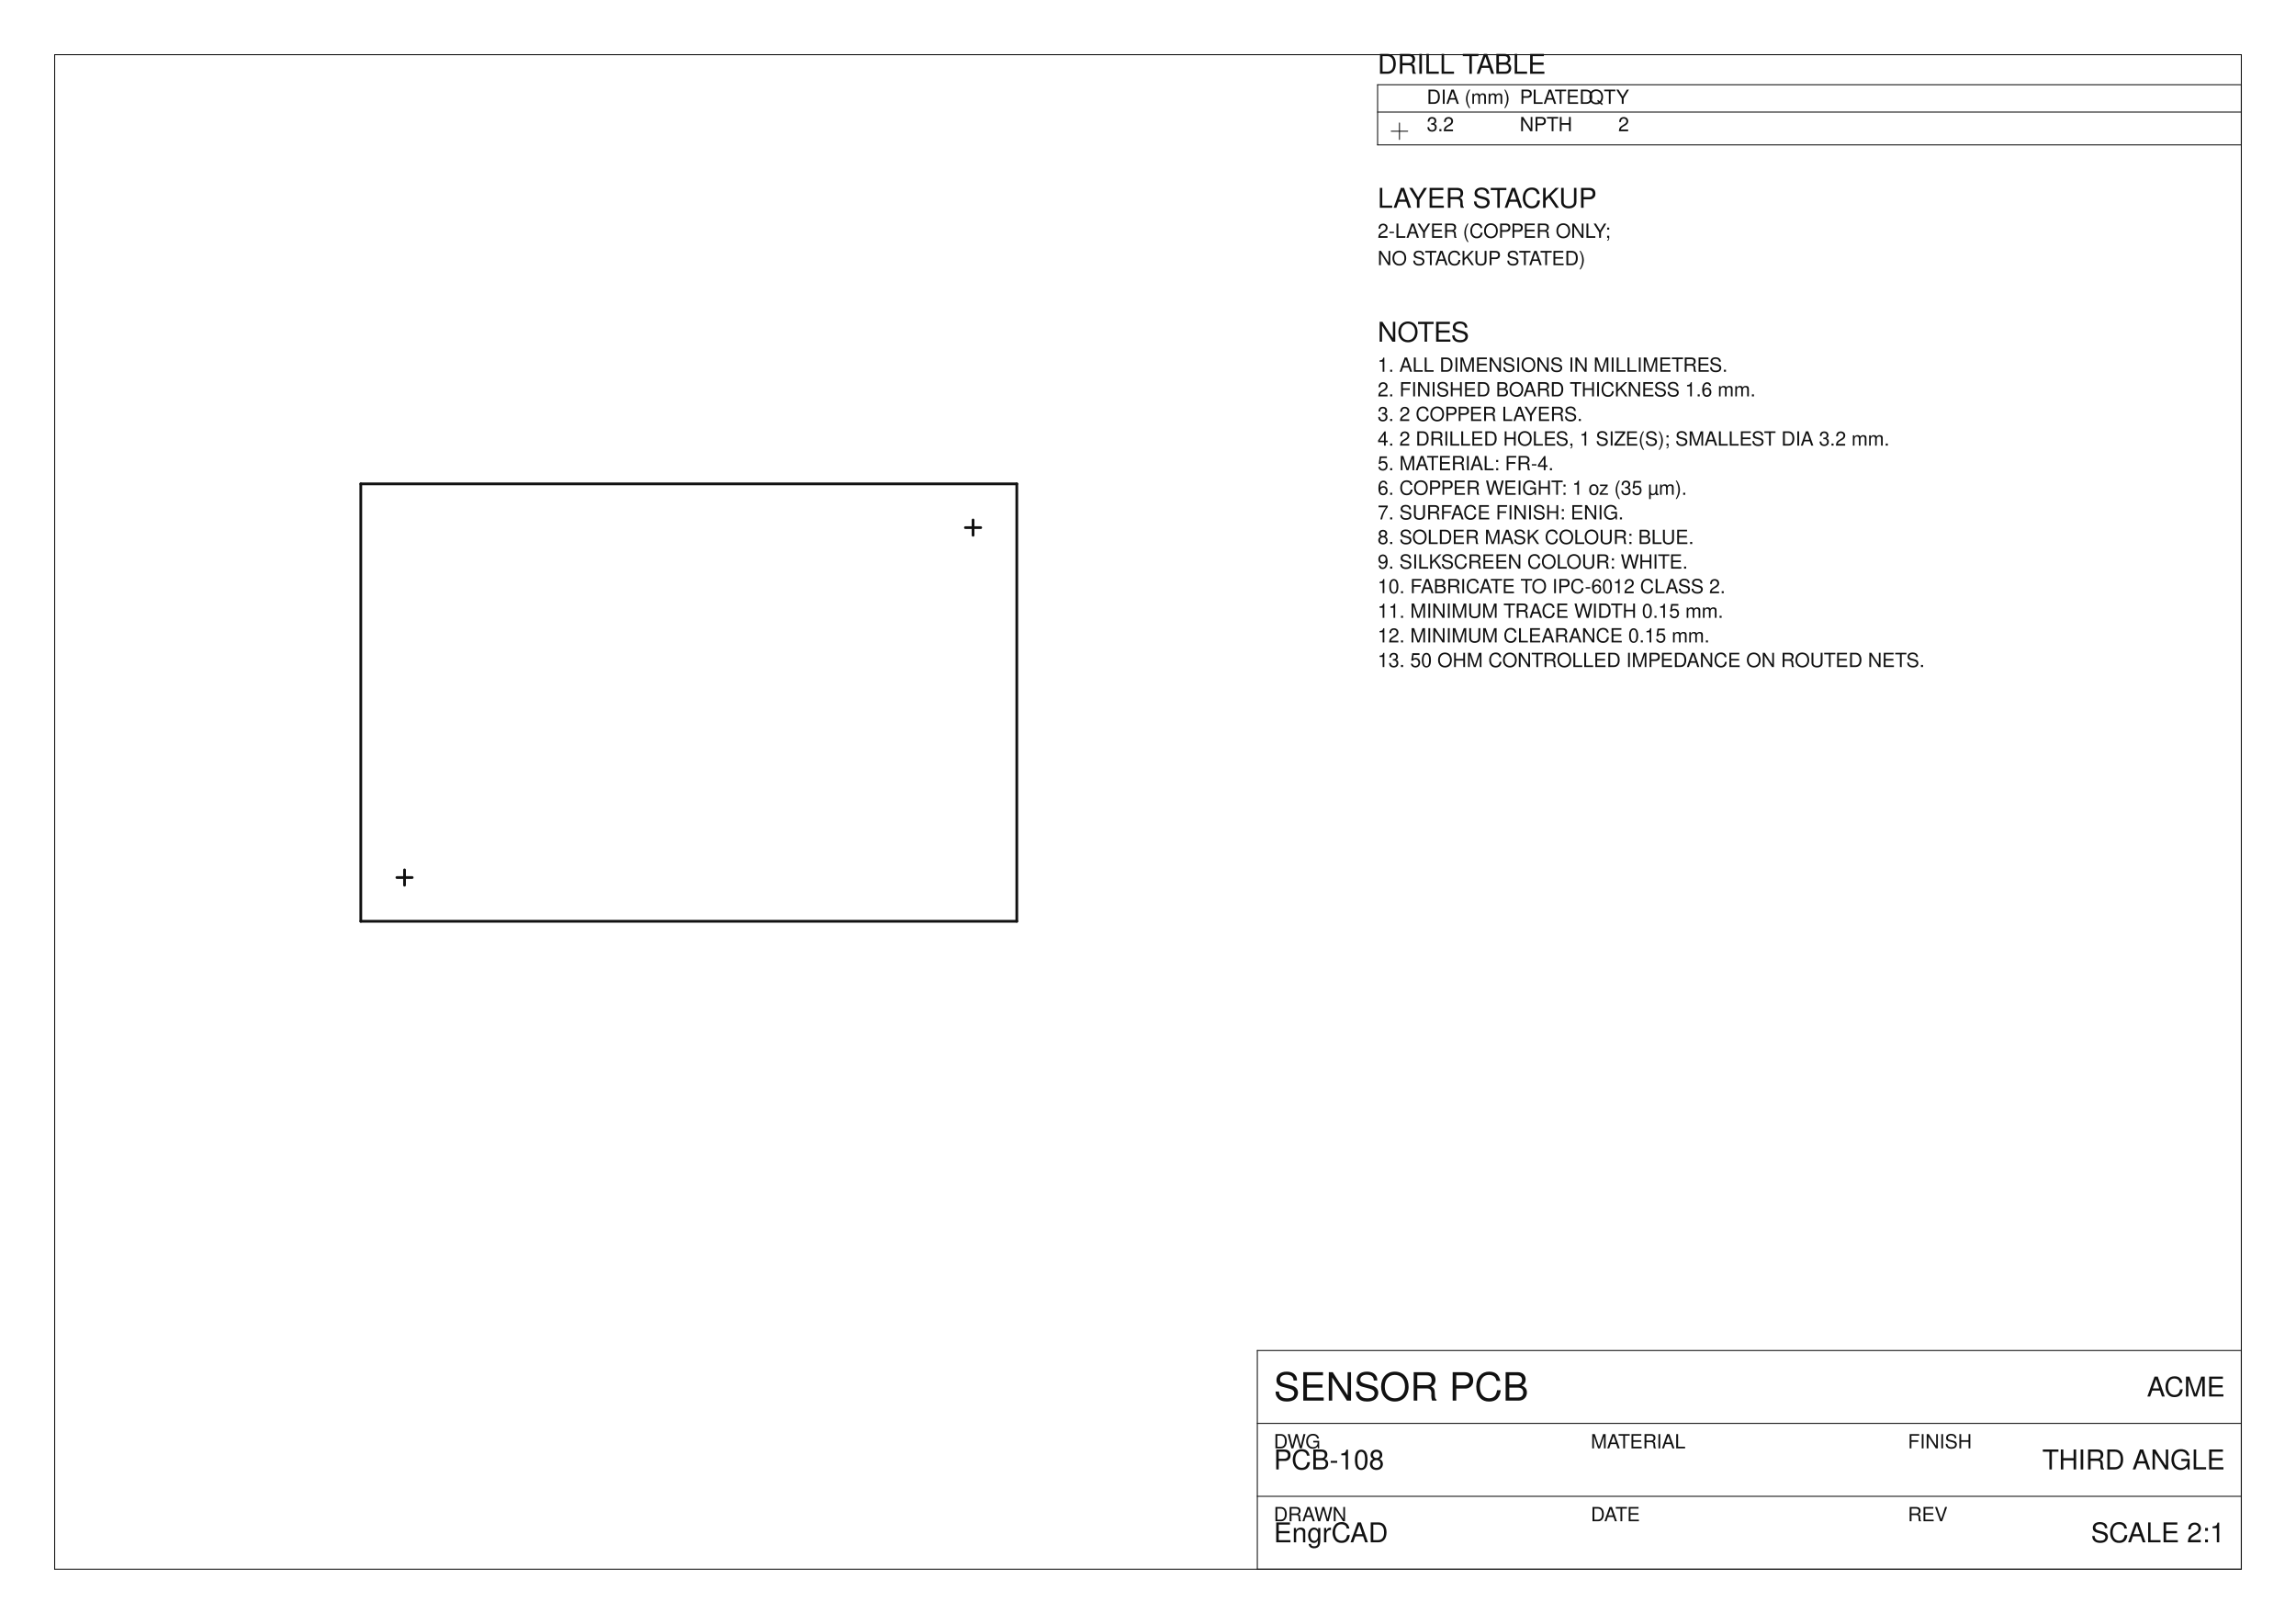
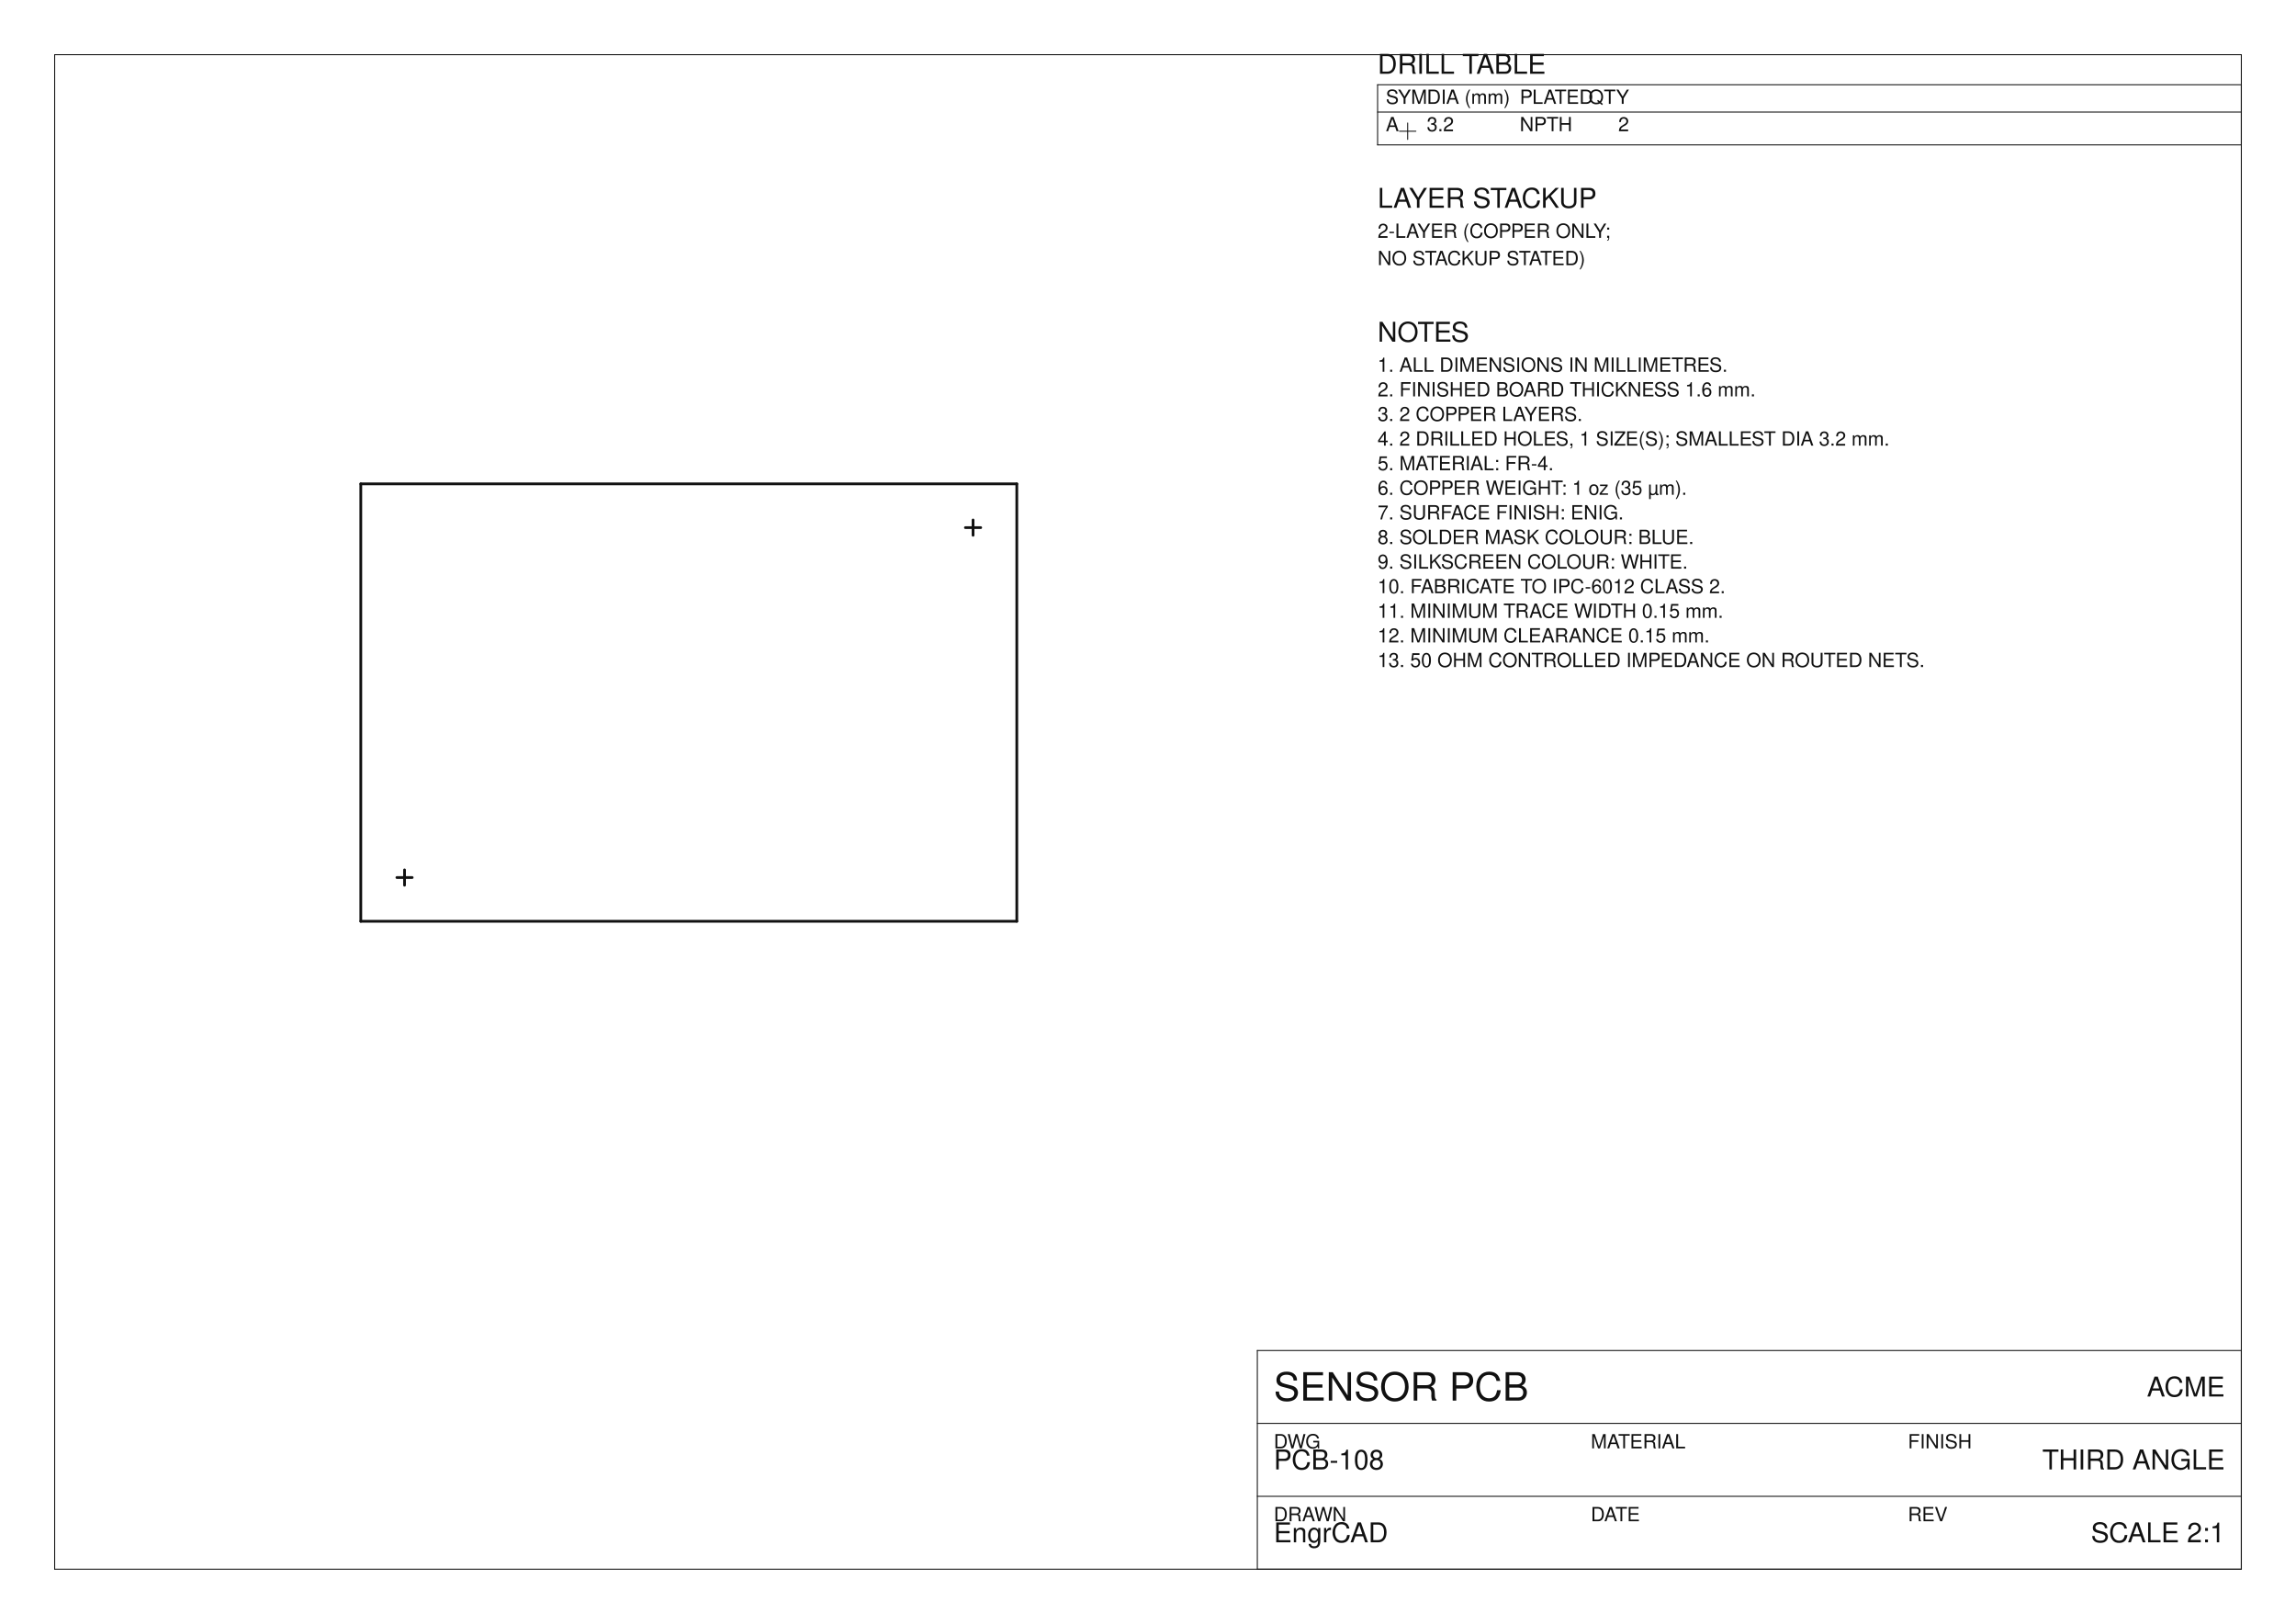
<svg xmlns="http://www.w3.org/2000/svg" viewBox="0 -297 420 297" width="420mm" height="297mm">
  <g transform="scale(1,-1)">
    <g id="border" class="thin" fill="none" stroke="#111111" stroke-width="0.18" stroke-linecap="round" stroke-linejoin="round">
      <path d="M10 10 L410 10" />
      <path d="M410 10 L410 287" />
      <path d="M410 287 L10 287" />
      <path d="M10 287 L10 10" />
    </g>
    <g id="titleblock" class="thin" fill="none" stroke="#111111" stroke-width="0.18" stroke-linecap="round" stroke-linejoin="round">
      <path d="M230 10 L410 10" />
      <path d="M410 10 L410 50" />
      <path d="M410 50 L230 50" />
      <path d="M230 50 L230 10" />
      <path d="M230 36.667 L410 36.667" />
      <path d="M230 23.333 L410 23.333" />
    </g>
    <g id="outline" class="visible" fill="none" stroke="#111111" stroke-width="0.5" stroke-linecap="round" stroke-linejoin="round">
      <path d="M66 128.5 L186 128.5" />
      <path d="M186 128.5 L186 208.5" />
      <path d="M186 208.5 L66 208.5" />
      <path d="M66 208.5 L66 128.5" />
    </g>
    <g id="drills" class="visible" fill="none" stroke="#111111" stroke-width="0.5" stroke-linecap="round" stroke-linejoin="round">
      <path d="M72.6 136.5 L75.4 136.5" />
      <path d="M74 135.1 L74 137.9" />
      <path d="M176.6 200.5 L179.4 200.5" />
      <path d="M178 199.1 L178 201.9" />
    </g>
    <g id="tables" class="thin" fill="none" stroke="#111111" stroke-width="0.18" stroke-linecap="round" stroke-linejoin="round">
      <path d="M252 276.5 L410 276.5" />
-       <path d="M254.5 273 L257.5 273" />
-       <path d="M256 271.5 L256 274.5" />
+       <path d="M256 273 L259 273" />
+       <path d="M257.5 271.5 L257.5 274.5" />
      <path d="M252 270.5 L410 270.5" />
      <path d="M410 270.5 L410 281.5" />
      <path d="M410 281.5 L252 281.5" />
      <path d="M252 281.5 L252 270.5" />
    </g>
  </g>
  <g id="titleblock" fill="#111111" stroke="none" font-family="Helvetica, Arial, sans-serif">
    <text x="233" y="-40.833" font-size="7.143" text-anchor="start">SENSOR PCB</text>
    <text x="407" y="-41.583" font-size="5" text-anchor="end">ACME</text>
    <text x="233" y="-32.1" font-size="3.571" text-anchor="start">DWG</text>
    <text x="233" y="-28.25" font-size="5" text-anchor="start">PCB-108</text>
    <text x="291" y="-32.1" font-size="3.571" text-anchor="start">MATERIAL</text>
    <text x="349" y="-32.1" font-size="3.571" text-anchor="start">FINISH</text>
    <text x="233" y="-18.767" font-size="3.571" text-anchor="start">DRAWN</text>
    <text x="233" y="-14.917" font-size="5" text-anchor="start">EngrCAD</text>
    <text x="291" y="-18.767" font-size="3.571" text-anchor="start">DATE</text>
    <text x="349" y="-18.767" font-size="3.571" text-anchor="start">REV</text>
    <text x="407" y="-14.917" font-size="5" text-anchor="end">SCALE 2:1</text>
    <text x="407" y="-28.25" font-size="5" text-anchor="end">THIRD ANGLE</text>
  </g>
  <g id="tables" fill="#111111" stroke="none" font-family="Helvetica, Arial, sans-serif">
    <text x="252" y="-283.5" font-size="5" text-anchor="start">DRILL TABLE</text>
+     <text x="253.5" y="-278" font-size="3.571" text-anchor="start">SYM</text>
    <text x="261" y="-278" font-size="3.571" text-anchor="start">DIA (mm)</text>
    <text x="278" y="-278" font-size="3.571" text-anchor="start">PLATED</text>
    <text x="298" y="-278" font-size="3.571" text-anchor="end">QTY</text>
+     <text x="253.5" y="-273" font-size="3.571" text-anchor="start">A</text>
    <text x="261" y="-273" font-size="3.571" text-anchor="start">3.2</text>
    <text x="278" y="-273" font-size="3.571" text-anchor="start">NPTH</text>
    <text x="298" y="-273" font-size="3.571" text-anchor="end">2</text>
    <text x="252" y="-259" font-size="5" text-anchor="start">LAYER STACKUP</text>
    <text x="252" y="-253.5" font-size="3.571" text-anchor="start">2-LAYER (COPPER ONLY;</text>
    <text x="252" y="-248.5" font-size="3.571" text-anchor="start">NO STACKUP STATED)</text>
    <text x="252" y="-234.5" font-size="5" text-anchor="start">NOTES</text>
    <text x="252" y="-229" font-size="3.571" text-anchor="start">1. ALL DIMENSIONS IN MILLIMETRES.</text>
    <text x="252" y="-224.5" font-size="3.571" text-anchor="start">2. FINISHED BOARD THICKNESS 1.6 mm.</text>
    <text x="252" y="-220" font-size="3.571" text-anchor="start">3. 2 COPPER LAYERS.</text>
    <text x="252" y="-215.5" font-size="3.571" text-anchor="start">4. 2 DRILLED HOLES, 1 SIZE(S); SMALLEST DIA 3.2 mm.</text>
    <text x="252" y="-211" font-size="3.571" text-anchor="start">5. MATERIAL: FR-4.</text>
    <text x="252" y="-206.5" font-size="3.571" text-anchor="start">6. COPPER WEIGHT: 1 oz (35 µm).</text>
    <text x="252" y="-202" font-size="3.571" text-anchor="start">7. SURFACE FINISH: ENIG.</text>
    <text x="252" y="-197.5" font-size="3.571" text-anchor="start">8. SOLDER MASK COLOUR: BLUE.</text>
    <text x="252" y="-193" font-size="3.571" text-anchor="start">9. SILKSCREEN COLOUR: WHITE.</text>
    <text x="252" y="-188.5" font-size="3.571" text-anchor="start">10. FABRICATE TO IPC-6012 CLASS 2.</text>
    <text x="252" y="-184" font-size="3.571" text-anchor="start">11. MINIMUM TRACE WIDTH 0.15 mm.</text>
    <text x="252" y="-179.5" font-size="3.571" text-anchor="start">12. MINIMUM CLEARANCE 0.15 mm.</text>
    <text x="252" y="-175" font-size="3.571" text-anchor="start">13. 50 OHM CONTROLLED IMPEDANCE ON ROUTED NETS.</text>
  </g>
</svg>
